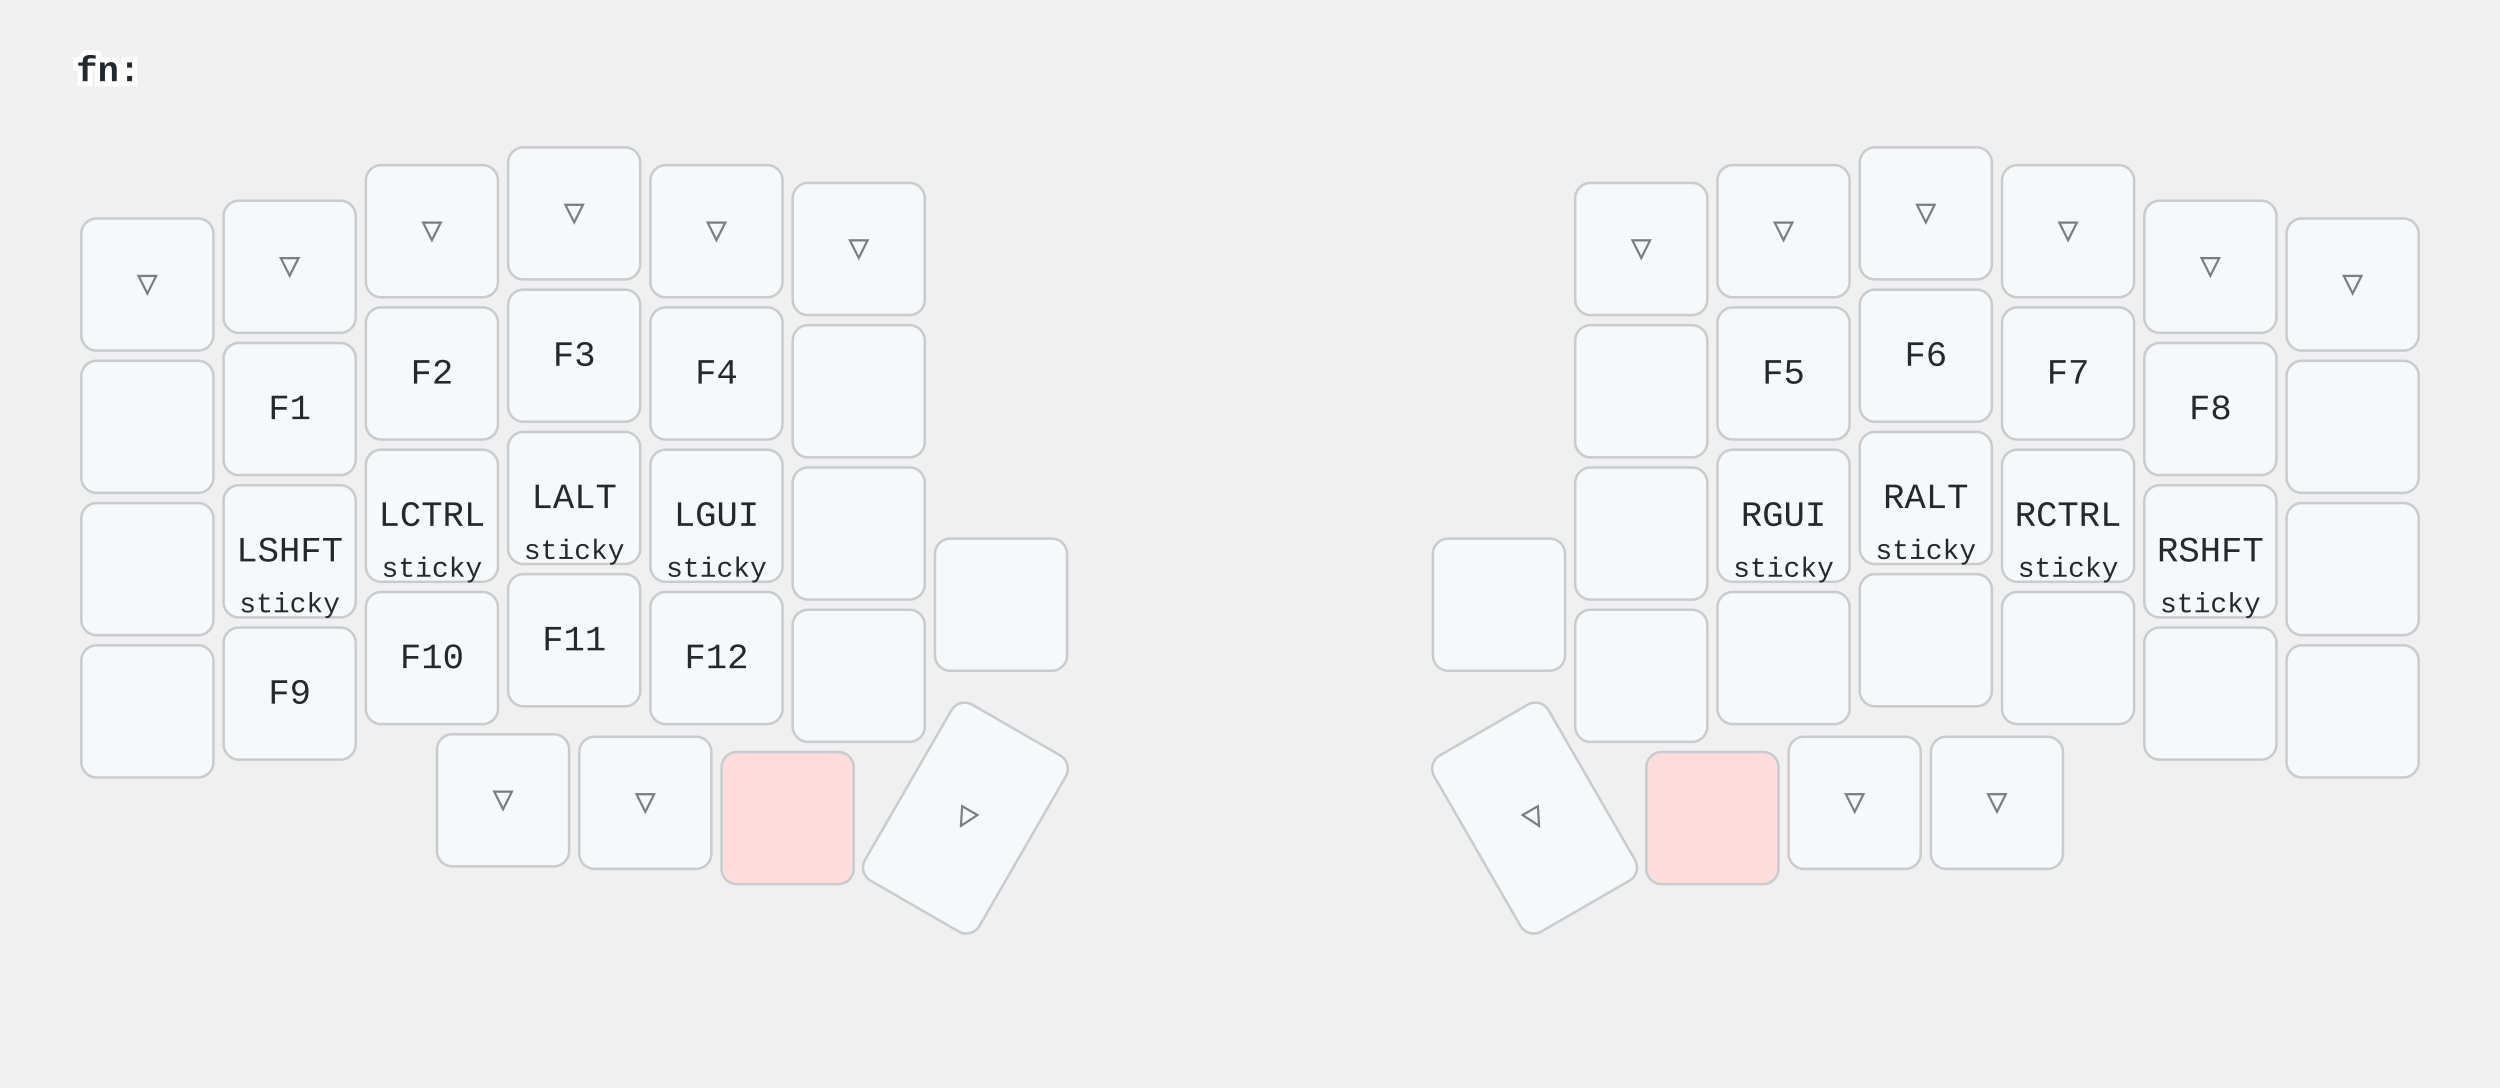
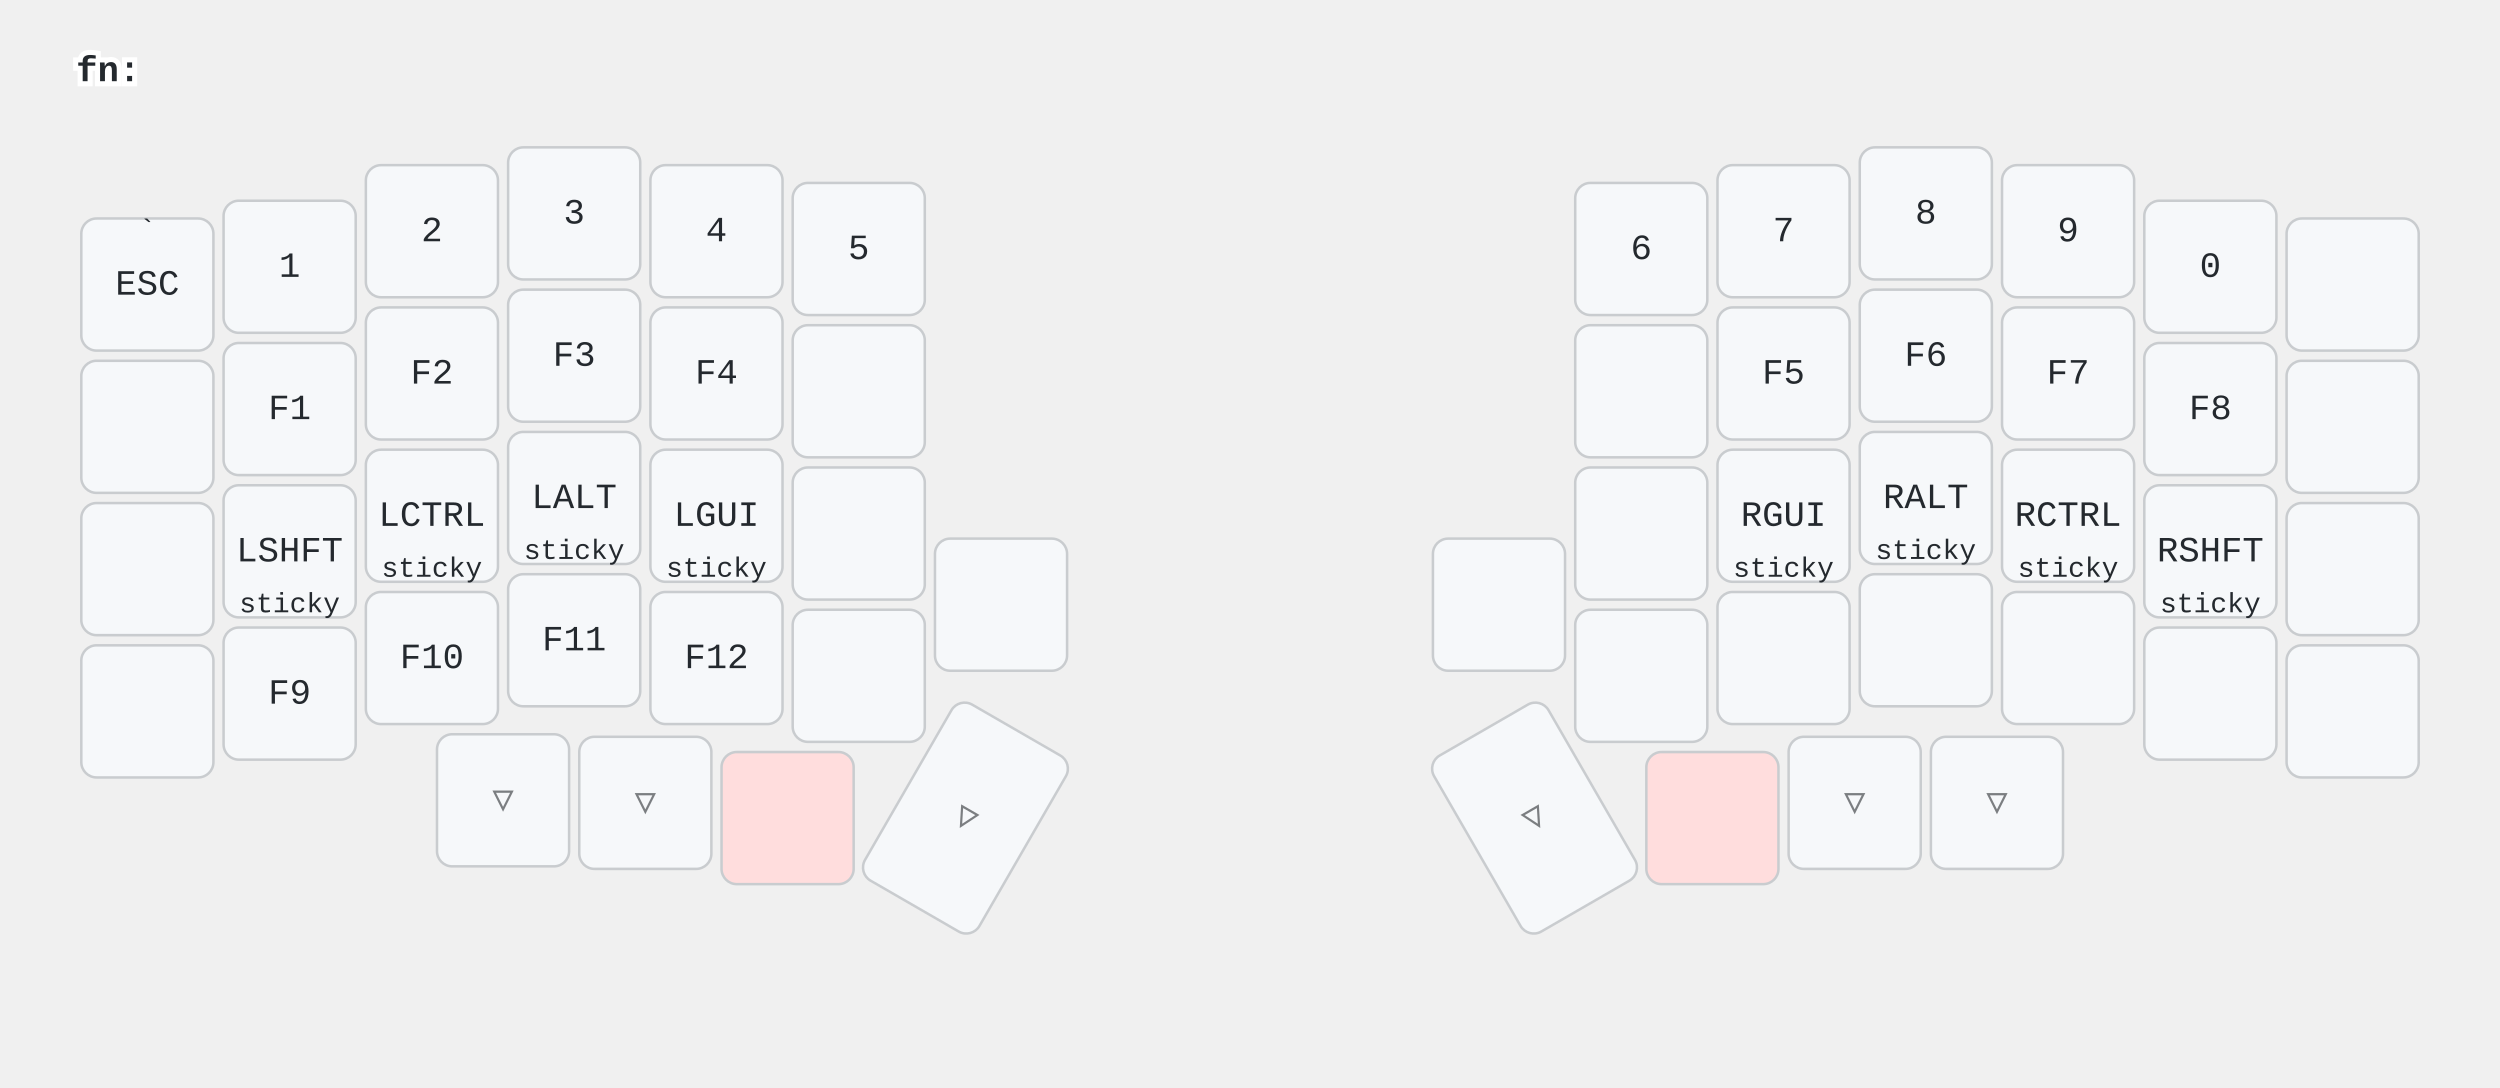
<svg xmlns="http://www.w3.org/2000/svg" width="984" height="428" viewBox="0 0 984 428" class="keymap">
  <style>/* inherit to force styles through use tags */
svg path {
    fill: inherit;
}

/* font and background color specifications */
svg.keymap {
    font-family: SFMono-Regular,Consolas,Liberation Mono,Menlo,monospace;
    font-size: 14px;
    font-kerning: normal;
    text-rendering: optimizeLegibility;
    fill: #24292e;
}

/* default key styling */
rect.key {
    fill: #f6f8fa;
}

rect.key, rect.combo {
    stroke: #c9cccf;
    stroke-width: 1;
}

/* default key side styling, only used is draw_key_sides is set */
rect.side {
    filter: brightness(90%);
}

/* color accent for combo boxes */
rect.combo, rect.combo-separate {
    fill: #cdf;
}

/* color accent for held keys */
rect.held, rect.combo.held {
    fill: #fdd;
}

/* color accent for ghost (optional) keys */
rect.ghost, rect.combo.ghost {
    stroke-dasharray: 4, 4;
    stroke-width: 2;
}

text {
    text-anchor: middle;
    dominant-baseline: middle;
}

/* styling for layer labels */
text.label {
    font-weight: bold;
    text-anchor: start;
    stroke: white;
    stroke-width: 4;
    paint-order: stroke;
}

/* styling for optional footer */
text.footer {
    text-anchor: end;
    dominant-baseline: auto;
    stroke: white;
    stroke-width: 4;
    paint-order: stroke;
}

/* styling for combo tap, and key hold/shifted label text */
text.combo, text.hold, text.shifted {
    font-size: 11px;
}

text.hold {
    text-anchor: middle;
    dominant-baseline: auto;
}

text.shifted {
    text-anchor: middle;
    dominant-baseline: hanging;
}

text.layer-activator {
    text-decoration: underline;
}

/* styling for hold/shifted label text in combo box */
text.combo.hold, text.combo.shifted {
    font-size: 8px;
}

/* lighter symbol for transparent keys */
text.trans {
    fill: #7b7e81;
}

/* styling for combo dendrons */
path.combo {
    stroke-width: 1;
    stroke: gray;
    fill: none;
}

/* Start Tabler Icons Cleanup */
/* cannot use height/width with glyphs */
.icon-tabler &gt; path {
    fill: inherit;
    stroke: inherit;
    stroke-width: 2;
}
/* hide tabler's default box */
.icon-tabler &gt; path[stroke="none"][fill="none"] {
    visibility: hidden;
}
/* End Tabler Icons Cleanup */
</style>
  <g transform="translate(30, 0)" class="layer-fn">
    <text x="0" y="28" class="label" id="fn">fn:</text>
    <g transform="translate(0, 56)">
-       <g transform="translate(28, 56)" class="key trans keypos-0">
-         <rect rx="6" ry="6" x="-26" y="-26" width="52" height="52" class="key trans" />
-         <text x="0" y="0" class="key trans tap">▽</text>
-       </g>
-       <g transform="translate(84, 49)" class="key trans keypos-1">
-         <rect rx="6" ry="6" x="-26" y="-26" width="52" height="52" class="key trans" />
-         <text x="0" y="0" class="key trans tap">▽</text>
-       </g>
-       <g transform="translate(140, 35)" class="key trans keypos-2">
-         <rect rx="6" ry="6" x="-26" y="-26" width="52" height="52" class="key trans" />
-         <text x="0" y="0" class="key trans tap">▽</text>
-       </g>
-       <g transform="translate(196, 28)" class="key trans keypos-3">
-         <rect rx="6" ry="6" x="-26" y="-26" width="52" height="52" class="key trans" />
-         <text x="0" y="0" class="key trans tap">▽</text>
-       </g>
-       <g transform="translate(252, 35)" class="key trans keypos-4">
-         <rect rx="6" ry="6" x="-26" y="-26" width="52" height="52" class="key trans" />
-         <text x="0" y="0" class="key trans tap">▽</text>
-       </g>
-       <g transform="translate(308, 42)" class="key trans keypos-5">
-         <rect rx="6" ry="6" x="-26" y="-26" width="52" height="52" class="key trans" />
-         <text x="0" y="0" class="key trans tap">▽</text>
-       </g>
-       <g transform="translate(616, 42)" class="key trans keypos-6">
-         <rect rx="6" ry="6" x="-26" y="-26" width="52" height="52" class="key trans" />
-         <text x="0" y="0" class="key trans tap">▽</text>
-       </g>
-       <g transform="translate(672, 35)" class="key trans keypos-7">
-         <rect rx="6" ry="6" x="-26" y="-26" width="52" height="52" class="key trans" />
-         <text x="0" y="0" class="key trans tap">▽</text>
-       </g>
-       <g transform="translate(728, 28)" class="key trans keypos-8">
-         <rect rx="6" ry="6" x="-26" y="-26" width="52" height="52" class="key trans" />
-         <text x="0" y="0" class="key trans tap">▽</text>
-       </g>
-       <g transform="translate(784, 35)" class="key trans keypos-9">
-         <rect rx="6" ry="6" x="-26" y="-26" width="52" height="52" class="key trans" />
-         <text x="0" y="0" class="key trans tap">▽</text>
-       </g>
-       <g transform="translate(840, 49)" class="key trans keypos-10">
-         <rect rx="6" ry="6" x="-26" y="-26" width="52" height="52" class="key trans" />
-         <text x="0" y="0" class="key trans tap">▽</text>
-       </g>
-       <g transform="translate(896, 56)" class="key trans keypos-11">
-         <rect rx="6" ry="6" x="-26" y="-26" width="52" height="52" class="key trans" />
-         <text x="0" y="0" class="key trans tap">▽</text>
+       <g transform="translate(28, 56)" class="key keypos-0">
+         <rect rx="6" ry="6" x="-26" y="-26" width="52" height="52" class="key" />
+         <text x="0" y="0" class="key tap">ESC</text>
+         <text x="0" y="-24" class="key shifted">`</text>
+       </g>
+       <g transform="translate(84, 49)" class="key keypos-1">
+         <rect rx="6" ry="6" x="-26" y="-26" width="52" height="52" class="key" />
+         <text x="0" y="0" class="key tap">1</text>
+       </g>
+       <g transform="translate(140, 35)" class="key keypos-2">
+         <rect rx="6" ry="6" x="-26" y="-26" width="52" height="52" class="key" />
+         <text x="0" y="0" class="key tap">2</text>
+       </g>
+       <g transform="translate(196, 28)" class="key keypos-3">
+         <rect rx="6" ry="6" x="-26" y="-26" width="52" height="52" class="key" />
+         <text x="0" y="0" class="key tap">3</text>
+       </g>
+       <g transform="translate(252, 35)" class="key keypos-4">
+         <rect rx="6" ry="6" x="-26" y="-26" width="52" height="52" class="key" />
+         <text x="0" y="0" class="key tap">4</text>
+       </g>
+       <g transform="translate(308, 42)" class="key keypos-5">
+         <rect rx="6" ry="6" x="-26" y="-26" width="52" height="52" class="key" />
+         <text x="0" y="0" class="key tap">5</text>
+       </g>
+       <g transform="translate(616, 42)" class="key keypos-6">
+         <rect rx="6" ry="6" x="-26" y="-26" width="52" height="52" class="key" />
+         <text x="0" y="0" class="key tap">6</text>
+       </g>
+       <g transform="translate(672, 35)" class="key keypos-7">
+         <rect rx="6" ry="6" x="-26" y="-26" width="52" height="52" class="key" />
+         <text x="0" y="0" class="key tap">7</text>
+       </g>
+       <g transform="translate(728, 28)" class="key keypos-8">
+         <rect rx="6" ry="6" x="-26" y="-26" width="52" height="52" class="key" />
+         <text x="0" y="0" class="key tap">8</text>
+       </g>
+       <g transform="translate(784, 35)" class="key keypos-9">
+         <rect rx="6" ry="6" x="-26" y="-26" width="52" height="52" class="key" />
+         <text x="0" y="0" class="key tap">9</text>
+       </g>
+       <g transform="translate(840, 49)" class="key keypos-10">
+         <rect rx="6" ry="6" x="-26" y="-26" width="52" height="52" class="key" />
+         <text x="0" y="0" class="key tap">0</text>
+       </g>
+       <g transform="translate(896, 56)" class="key keypos-11">
+         <rect rx="6" ry="6" x="-26" y="-26" width="52" height="52" class="key" />
      </g>
      <g transform="translate(28, 112)" class="key keypos-12">
        <rect rx="6" ry="6" x="-26" y="-26" width="52" height="52" class="key" />
      </g>
      <g transform="translate(84, 105)" class="key keypos-13">
        <rect rx="6" ry="6" x="-26" y="-26" width="52" height="52" class="key" />
        <text x="0" y="0" class="key tap">F1</text>
      </g>
      <g transform="translate(140, 91)" class="key keypos-14">
        <rect rx="6" ry="6" x="-26" y="-26" width="52" height="52" class="key" />
        <text x="0" y="0" class="key tap">F2</text>
      </g>
      <g transform="translate(196, 84)" class="key keypos-15">
        <rect rx="6" ry="6" x="-26" y="-26" width="52" height="52" class="key" />
        <text x="0" y="0" class="key tap">F3</text>
      </g>
      <g transform="translate(252, 91)" class="key keypos-16">
        <rect rx="6" ry="6" x="-26" y="-26" width="52" height="52" class="key" />
        <text x="0" y="0" class="key tap">F4</text>
      </g>
      <g transform="translate(308, 98)" class="key keypos-17">
        <rect rx="6" ry="6" x="-26" y="-26" width="52" height="52" class="key" />
      </g>
      <g transform="translate(616, 98)" class="key keypos-18">
        <rect rx="6" ry="6" x="-26" y="-26" width="52" height="52" class="key" />
      </g>
      <g transform="translate(672, 91)" class="key keypos-19">
        <rect rx="6" ry="6" x="-26" y="-26" width="52" height="52" class="key" />
        <text x="0" y="0" class="key tap">F5</text>
      </g>
      <g transform="translate(728, 84)" class="key keypos-20">
        <rect rx="6" ry="6" x="-26" y="-26" width="52" height="52" class="key" />
        <text x="0" y="0" class="key tap">F6</text>
      </g>
      <g transform="translate(784, 91)" class="key keypos-21">
        <rect rx="6" ry="6" x="-26" y="-26" width="52" height="52" class="key" />
        <text x="0" y="0" class="key tap">F7</text>
      </g>
      <g transform="translate(840, 105)" class="key keypos-22">
        <rect rx="6" ry="6" x="-26" y="-26" width="52" height="52" class="key" />
        <text x="0" y="0" class="key tap">F8</text>
      </g>
      <g transform="translate(896, 112)" class="key keypos-23">
        <rect rx="6" ry="6" x="-26" y="-26" width="52" height="52" class="key" />
      </g>
      <g transform="translate(28, 168)" class="key keypos-24">
        <rect rx="6" ry="6" x="-26" y="-26" width="52" height="52" class="key" />
      </g>
      <g transform="translate(84, 161)" class="key keypos-25">
        <rect rx="6" ry="6" x="-26" y="-26" width="52" height="52" class="key" />
        <text x="0" y="0" class="key tap">LSHFT</text>
        <text x="0" y="24" class="key hold">sticky</text>
      </g>
      <g transform="translate(140, 147)" class="key keypos-26">
        <rect rx="6" ry="6" x="-26" y="-26" width="52" height="52" class="key" />
        <text x="0" y="0" class="key tap">LCTRL</text>
        <text x="0" y="24" class="key hold">sticky</text>
      </g>
      <g transform="translate(196, 140)" class="key keypos-27">
        <rect rx="6" ry="6" x="-26" y="-26" width="52" height="52" class="key" />
        <text x="0" y="0" class="key tap">LALT</text>
        <text x="0" y="24" class="key hold">sticky</text>
      </g>
      <g transform="translate(252, 147)" class="key keypos-28">
        <rect rx="6" ry="6" x="-26" y="-26" width="52" height="52" class="key" />
        <text x="0" y="0" class="key tap">LGUI</text>
        <text x="0" y="24" class="key hold">sticky</text>
      </g>
      <g transform="translate(308, 154)" class="key keypos-29">
        <rect rx="6" ry="6" x="-26" y="-26" width="52" height="52" class="key" />
      </g>
      <g transform="translate(616, 154)" class="key keypos-30">
        <rect rx="6" ry="6" x="-26" y="-26" width="52" height="52" class="key" />
      </g>
      <g transform="translate(672, 147)" class="key keypos-31">
        <rect rx="6" ry="6" x="-26" y="-26" width="52" height="52" class="key" />
        <text x="0" y="0" class="key tap">RGUI</text>
        <text x="0" y="24" class="key hold">sticky</text>
      </g>
      <g transform="translate(728, 140)" class="key keypos-32">
        <rect rx="6" ry="6" x="-26" y="-26" width="52" height="52" class="key" />
        <text x="0" y="0" class="key tap">RALT</text>
        <text x="0" y="24" class="key hold">sticky</text>
      </g>
      <g transform="translate(784, 147)" class="key keypos-33">
        <rect rx="6" ry="6" x="-26" y="-26" width="52" height="52" class="key" />
        <text x="0" y="0" class="key tap">RCTRL</text>
        <text x="0" y="24" class="key hold">sticky</text>
      </g>
      <g transform="translate(840, 161)" class="key keypos-34">
        <rect rx="6" ry="6" x="-26" y="-26" width="52" height="52" class="key" />
        <text x="0" y="0" class="key tap">RSHFT</text>
        <text x="0" y="24" class="key hold">sticky</text>
      </g>
      <g transform="translate(896, 168)" class="key keypos-35">
        <rect rx="6" ry="6" x="-26" y="-26" width="52" height="52" class="key" />
      </g>
      <g transform="translate(28, 224)" class="key keypos-36">
        <rect rx="6" ry="6" x="-26" y="-26" width="52" height="52" class="key" />
      </g>
      <g transform="translate(84, 217)" class="key keypos-37">
        <rect rx="6" ry="6" x="-26" y="-26" width="52" height="52" class="key" />
        <text x="0" y="0" class="key tap">F9</text>
      </g>
      <g transform="translate(140, 203)" class="key keypos-38">
        <rect rx="6" ry="6" x="-26" y="-26" width="52" height="52" class="key" />
        <text x="0" y="0" class="key tap">F10</text>
      </g>
      <g transform="translate(196, 196)" class="key keypos-39">
        <rect rx="6" ry="6" x="-26" y="-26" width="52" height="52" class="key" />
        <text x="0" y="0" class="key tap">F11</text>
      </g>
      <g transform="translate(252, 203)" class="key keypos-40">
        <rect rx="6" ry="6" x="-26" y="-26" width="52" height="52" class="key" />
        <text x="0" y="0" class="key tap">F12</text>
      </g>
      <g transform="translate(308, 210)" class="key keypos-41">
        <rect rx="6" ry="6" x="-26" y="-26" width="52" height="52" class="key" />
      </g>
      <g transform="translate(364, 182)" class="key keypos-42">
        <rect rx="6" ry="6" x="-26" y="-26" width="52" height="52" class="key" />
      </g>
      <g transform="translate(560, 182)" class="key keypos-43">
        <rect rx="6" ry="6" x="-26" y="-26" width="52" height="52" class="key" />
      </g>
      <g transform="translate(616, 210)" class="key keypos-44">
        <rect rx="6" ry="6" x="-26" y="-26" width="52" height="52" class="key" />
      </g>
      <g transform="translate(672, 203)" class="key keypos-45">
        <rect rx="6" ry="6" x="-26" y="-26" width="52" height="52" class="key" />
      </g>
      <g transform="translate(728, 196)" class="key keypos-46">
        <rect rx="6" ry="6" x="-26" y="-26" width="52" height="52" class="key" />
      </g>
      <g transform="translate(784, 203)" class="key keypos-47">
        <rect rx="6" ry="6" x="-26" y="-26" width="52" height="52" class="key" />
      </g>
      <g transform="translate(840, 217)" class="key keypos-48">
        <rect rx="6" ry="6" x="-26" y="-26" width="52" height="52" class="key" />
      </g>
      <g transform="translate(896, 224)" class="key keypos-49">
        <rect rx="6" ry="6" x="-26" y="-26" width="52" height="52" class="key" />
      </g>
      <g transform="translate(168, 259)" class="key trans keypos-50">
        <rect rx="6" ry="6" x="-26" y="-26" width="52" height="52" class="key trans" />
        <text x="0" y="0" class="key trans tap">▽</text>
      </g>
      <g transform="translate(224, 260)" class="key trans keypos-51">
        <rect rx="6" ry="6" x="-26" y="-26" width="52" height="52" class="key trans" />
        <text x="0" y="0" class="key trans tap">▽</text>
      </g>
      <g transform="translate(280, 266)" class="key held keypos-52">
        <rect rx="6" ry="6" x="-26" y="-26" width="52" height="52" class="key held" />
      </g>
      <g transform="translate(350, 266) rotate(30.0)" class="key trans keypos-53">
        <rect rx="6" ry="6" x="-26" y="-40" width="52" height="80" class="key trans" />
        <text x="0" y="0" class="key trans tap">▽</text>
      </g>
      <g transform="translate(574, 266) rotate(-30.0)" class="key trans keypos-54">
        <rect rx="6" ry="6" x="-26" y="-40" width="52" height="80" class="key trans" />
        <text x="0" y="0" class="key trans tap">▽</text>
      </g>
      <g transform="translate(644, 266)" class="key held keypos-55">
        <rect rx="6" ry="6" x="-26" y="-26" width="52" height="52" class="key held" />
      </g>
      <g transform="translate(700, 260)" class="key trans keypos-56">
        <rect rx="6" ry="6" x="-26" y="-26" width="52" height="52" class="key trans" />
        <text x="0" y="0" class="key trans tap">▽</text>
      </g>
      <g transform="translate(756, 260)" class="key trans keypos-57">
        <rect rx="6" ry="6" x="-26" y="-26" width="52" height="52" class="key trans" />
        <text x="0" y="0" class="key trans tap">▽</text>
      </g>
    </g>
  </g>
</svg>
